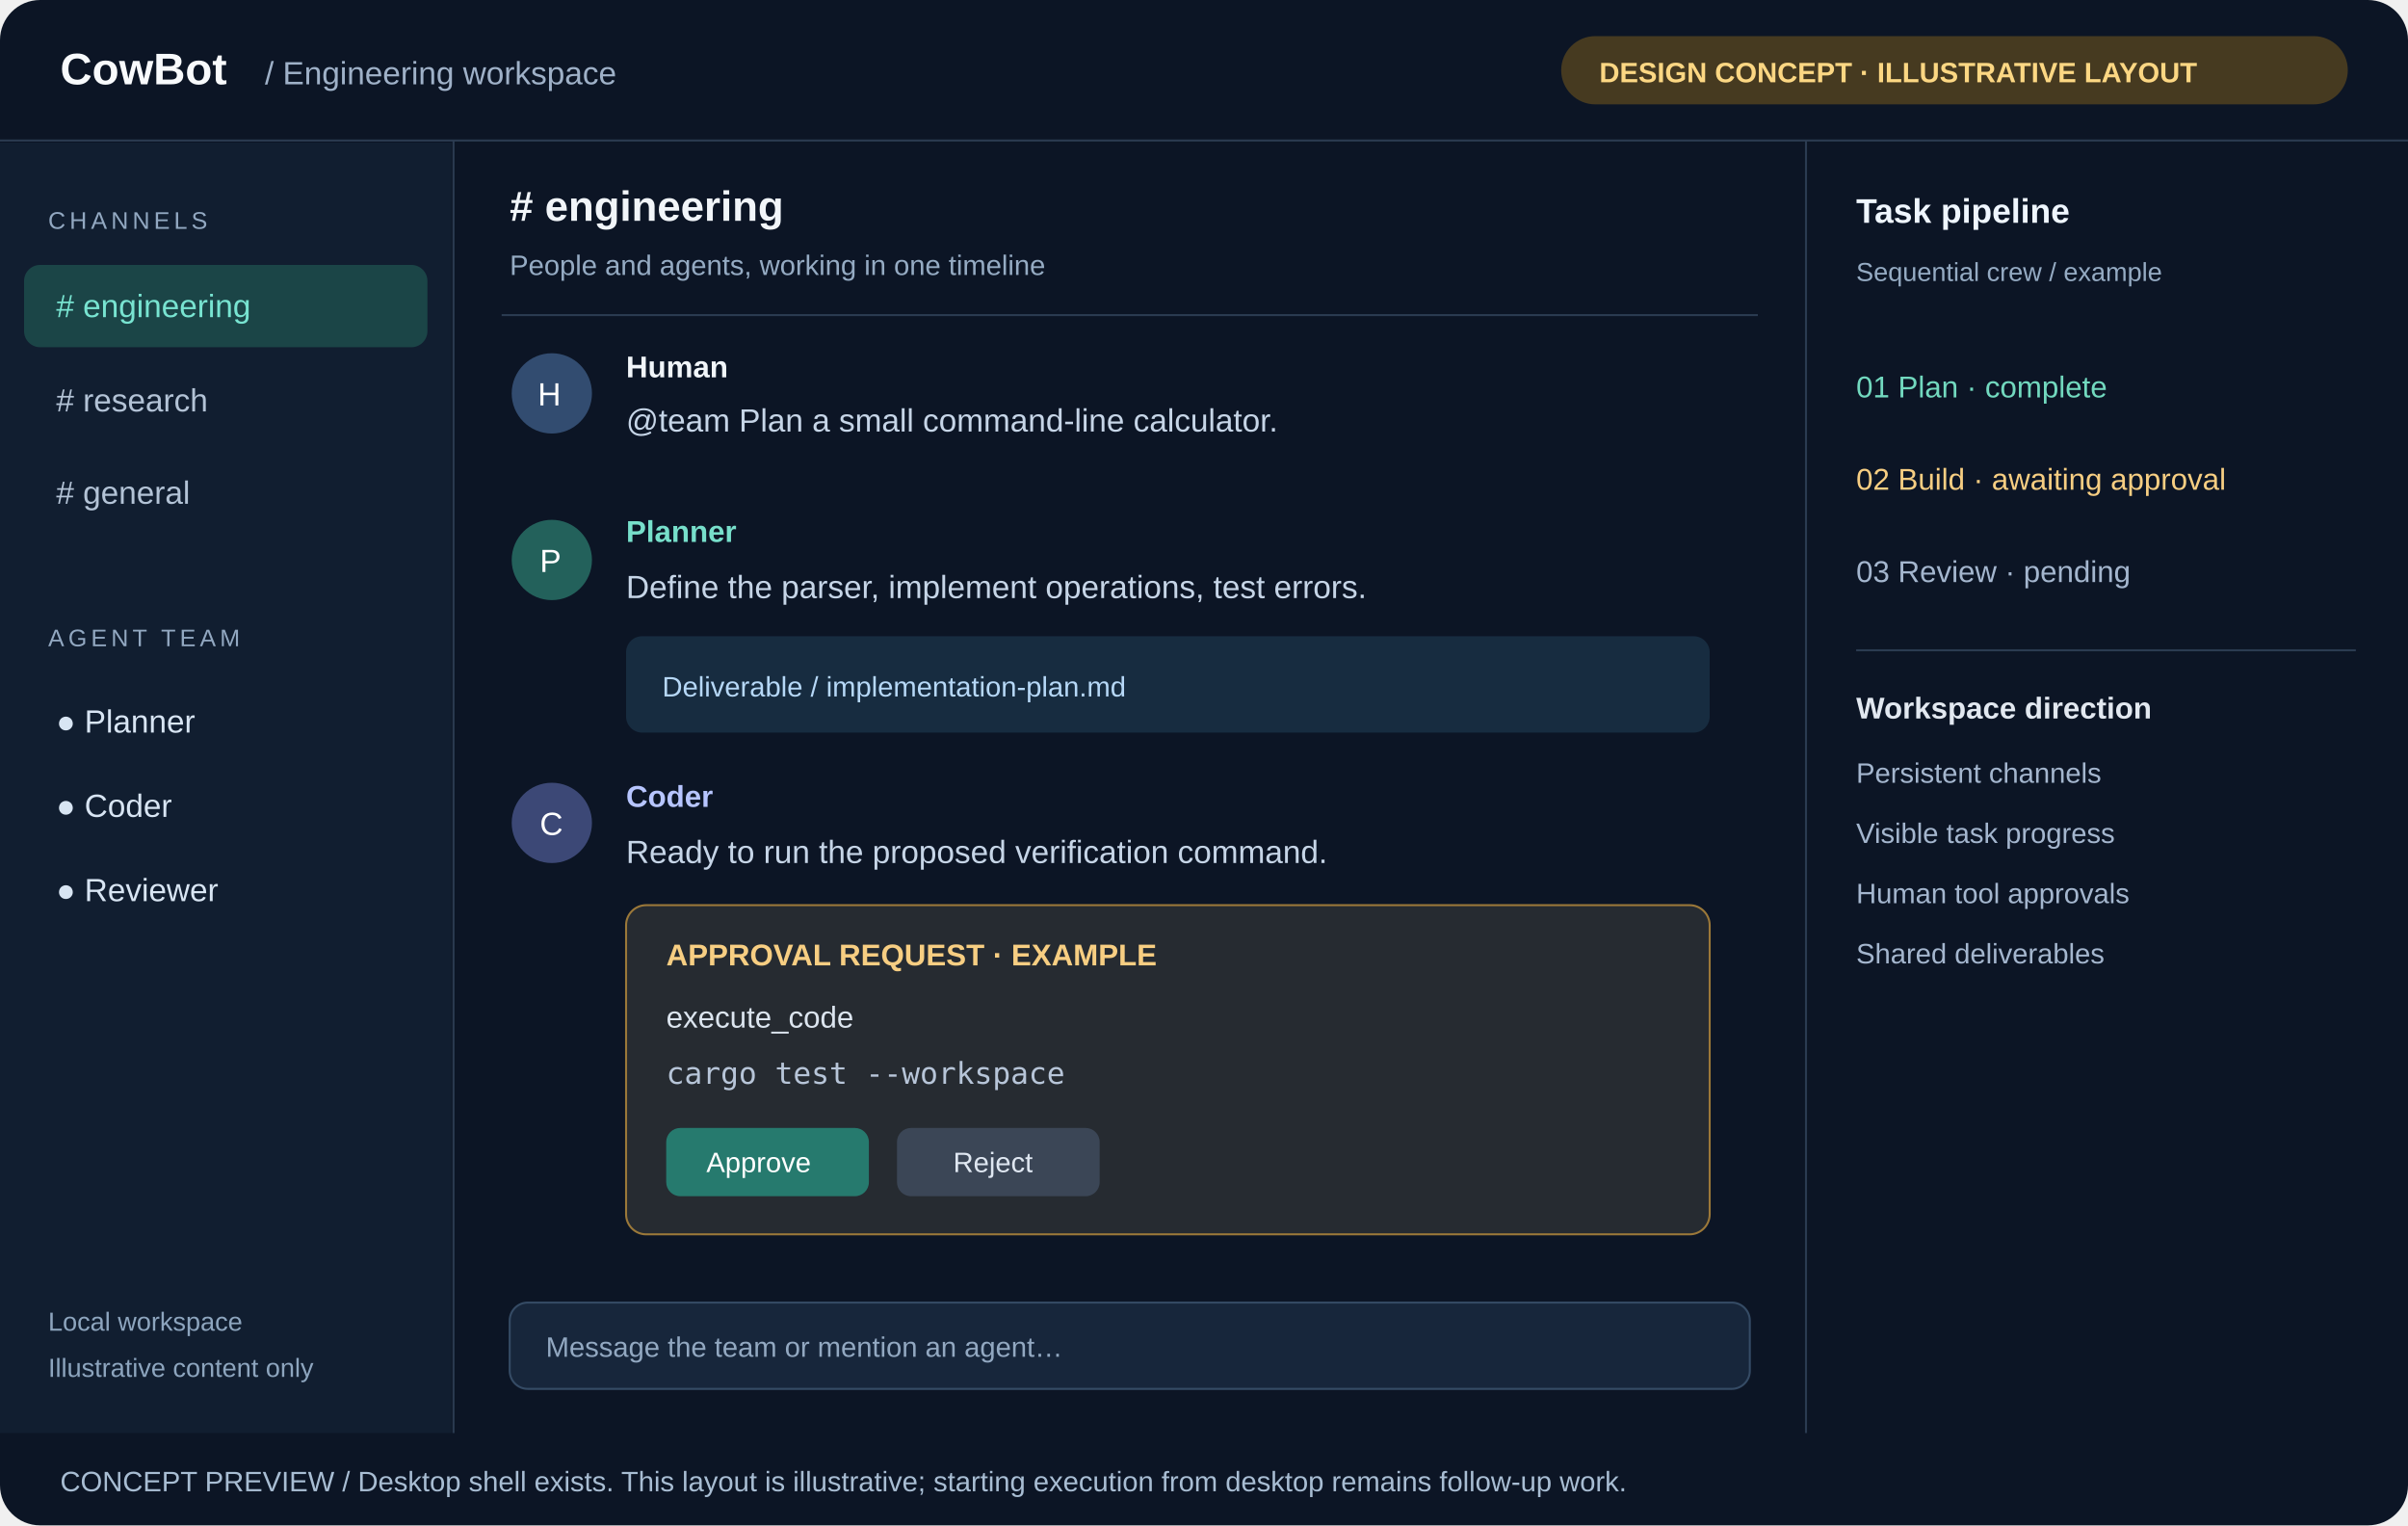
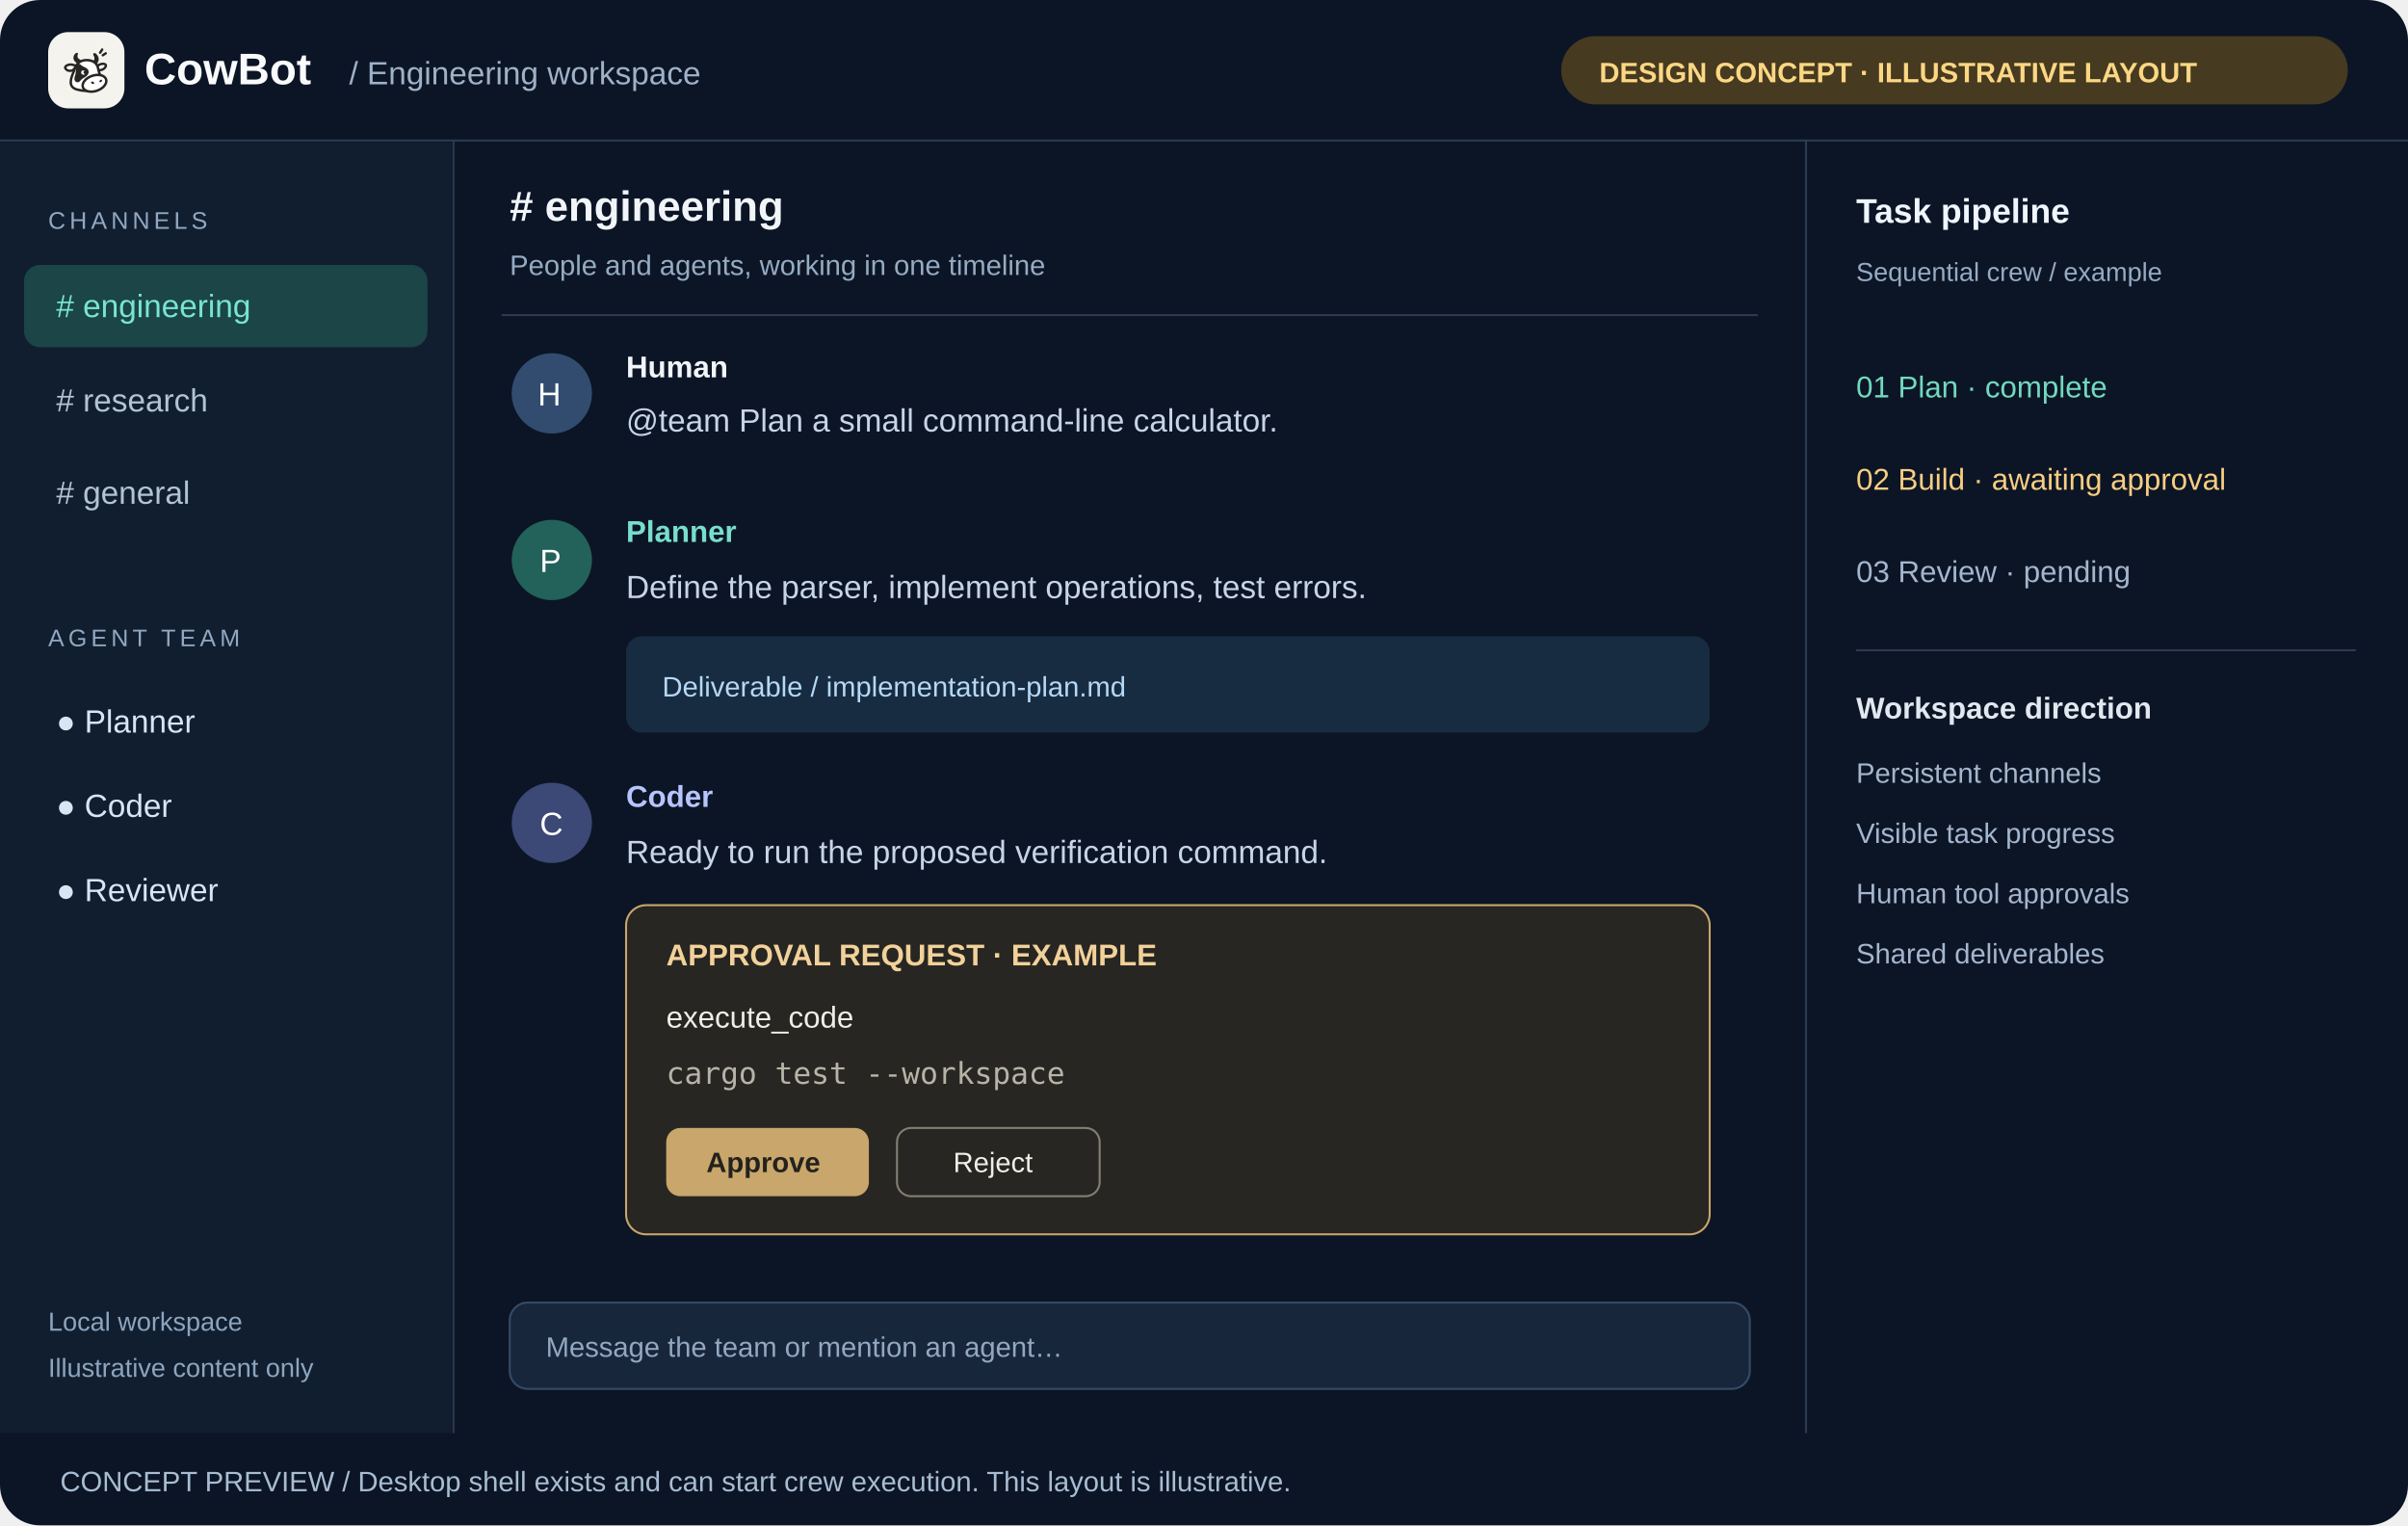
<svg xmlns="http://www.w3.org/2000/svg" width="1200" height="760" viewBox="0 0 1200 760" role="img" aria-labelledby="title desc">
  <rect width="1200" height="760" rx="20" fill="#0c1525" />
  <g font-family="Segoe UI,Arial,sans-serif">
-     <text x="30" y="42" fill="#f8fafc" font-size="22" font-weight="700">CowBot</text>
-     <text x="132" y="42" fill="#9fb1c8" font-size="16">/ Engineering workspace</text>
+     <rect x="24" y="16" width="38" height="38" rx="10" fill="#f4f3ee" />
+     <g transform="translate(29 21) scale(0.028)" stroke-linecap="round" stroke-linejoin="round">
+       <g stroke="#272622" stroke-width="43">
+         <path d="M 746 188 L 783 132" />
+         <path d="M 794 233 L 846 199" />
+       </g>
+       <g fill="#272622">
+         <path d="M 355 382 C 295 357 266 314 272 268 C 276 231 297 204 322 192 C 342 182 359 196 350 216 C 332 258 347 290 392 314 C 417 328 393 397 355 382 Z" />
+         <path d="M 620 345 C 647 312 652 280 637 253 C 623 228 617 207 632 198 C 652 185 679 205 698 234 C 731 283 727 332 698 374 C 677 402 600 370 620 345 Z" />
+       </g>
+       <g fill="#fff" stroke="#272622" stroke-width="43">
+         <path d="M 315 424 C 268 399 218 390 173 406 C 140 418 116 440 126 462 C 146 507 210 522 253 501 C 283 487 302 459 315 424 Z" />
+         <path d="M 698 426 C 734 389 791 377 829 391 C 855 400 855 423 836 449 C 809 487 762 505 720 496 C 700 492 690 451 698 426 Z" />
+       </g>
+       <path fill="#fff" stroke="#272622" stroke-width="44" d="M 440 328 C 521 308 612 326 661 373 C 713 422 709 482 729 542 C 743 587 777 615 782 666 C 791 748 727 815 640 846 C 548 879 421 868 332 842 C 252 819 220 771 224 701 C 228 632 257 575 278 518 C 300 459 311 413 356 373 C 380 351 409 336 440 328 Z" />
+       <path fill="#272622" d="M 338 389 C 363 375 390 388 412 411 C 439 438 485 446 516 473 C 546 500 550 537 532 570 C 511 608 471 627 435 648 C 400 669 389 707 354 714 C 323 720 294 697 289 665 C 283 630 306 591 311 553 C 318 502 302 411 338 389 Z" />
+       <path fill="#fff" d="M 429 506 C 441 501 458 502 470 508 C 454 518 448 533 452 547 C 456 561 468 568 481 566 C 467 582 445 584 428 574 C 410 563 406 544 411 528 C 414 517 420 510 429 506 Z" />
+       <ellipse cx="646" cy="732" rx="218" ry="139" transform="rotate(-19 646 732)" fill="#fff" stroke="#272622" stroke-width="44" />
+       <g fill="#272622">
+         <ellipse cx="613" cy="723" rx="30" ry="19" transform="rotate(25 613 723)" />
+         <ellipse cx="757" cy="691" rx="28" ry="18" transform="rotate(-40 757 691)" />
+       </g>
+     </g>
+     <text x="72" y="42" fill="#f8fafc" font-size="22" font-weight="700">CowBot</text>
+     <text x="174" y="42" fill="#9fb1c8" font-size="16">/ Engineering workspace</text>
    <rect x="778" y="18" width="392" height="34" rx="17" fill="#463a20" />
    <text x="797" y="41" fill="#fcd783" font-size="14" font-weight="600">DESIGN CONCEPT · ILLUSTRATIVE LAYOUT</text>
    <path d="M0 70H1200M226 70V714M900 70V714" stroke="#2b3b51" />
    <rect x="0" y="71" width="225" height="643" fill="#111e30" />
    <text x="24" y="114" fill="#92a8c1" font-size="12" letter-spacing="2">CHANNELS</text>
    <rect x="12" y="132" width="201" height="41" rx="8" fill="#1b4547" />
    <text x="28" y="158" fill="#78e4d1" font-size="16"># engineering</text>
    <text x="28" y="205" fill="#b3c3d6" font-size="16"># research</text>
    <text x="28" y="251" fill="#b3c3d6" font-size="16"># general</text>
    <text x="24" y="322" fill="#92a8c1" font-size="12" letter-spacing="2">AGENT TEAM</text>
    <g font-size="16" fill="#d8e5f3">
      <text x="28" y="365">●  Planner</text>
      <text x="28" y="407">●  Coder</text>
      <text x="28" y="449">●  Reviewer</text>
    </g>
    <text x="24" y="663" fill="#8da5be" font-size="13">Local workspace</text>
    <text x="24" y="686" fill="#8da5be" font-size="13">Illustrative content only</text>
    <text x="254" y="110" fill="#f1f5f9" font-size="21" font-weight="600"># engineering</text>
    <text x="254" y="137" fill="#95abc3" font-size="14">People and agents, working in one timeline</text>
    <path d="M250 157H876" stroke="#2b3b51" />
    <circle cx="275" cy="196" r="20" fill="#324c70" />
    <text x="268" y="202" fill="#fff" font-size="16">H</text>
    <text x="312" y="188" fill="#f1f5f9" font-size="15" font-weight="700">Human</text>
    <text x="312" y="215" fill="#c6d5e7" font-size="16">@team Plan a small command-line calculator.</text>
    <circle cx="275" cy="279" r="20" fill="#23615b" />
    <text x="269" y="285" fill="#fff" font-size="16">P</text>
    <text x="312" y="270" fill="#77dfcb" font-size="15" font-weight="700">Planner</text>
    <text x="312" y="298" fill="#c6d5e7" font-size="16">Define the parser, implement operations, test errors.</text>
    <rect x="312" y="317" width="540" height="48" rx="8" fill="#172c40" />
    <text x="330" y="347" fill="#b6d8f7" font-size="14">Deliverable / implementation-plan.md</text>
    <circle cx="275" cy="410" r="20" fill="#3c4876" />
    <text x="269" y="416" fill="#fff" font-size="16">C</text>
    <text x="312" y="402" fill="#b7c5ff" font-size="15" font-weight="700">Coder</text>
    <text x="312" y="430" fill="#c6d5e7" font-size="16">Ready to run the proposed verification command.</text>
-     <rect x="312" y="451" width="540" height="164" rx="10" fill="#262b31" stroke="#9b7839" />
-     <text x="332" y="481" fill="#f7ce82" font-size="15" font-weight="700">APPROVAL REQUEST · EXAMPLE</text>
-     <text x="332" y="512" fill="#dce5ef" font-size="15">execute_code</text>
-     <text x="332" y="540" fill="#b7c5d8" font-size="15" font-family="Consolas,monospace">cargo test --workspace</text>
-     <rect x="332" y="562" width="101" height="34" rx="7" fill="#267a6e" />
-     <text x="352" y="584" fill="#fff" font-size="14">Approve</text>
-     <rect x="447" y="562" width="101" height="34" rx="7" fill="#3b4656" />
-     <text x="475" y="584" fill="#dfe7f1" font-size="14">Reject</text>
+     <rect x="312" y="451" width="540" height="164" rx="10" fill="#272622" stroke="#c9a66b" />
+     <text x="332" y="481" fill="#f2d19a" font-size="15" font-weight="700">APPROVAL REQUEST · EXAMPLE</text>
+     <text x="332" y="512" fill="#f0eee7" font-size="15">execute_code</text>
+     <text x="332" y="540" fill="#b8b3a7" font-size="15" font-family="Consolas,monospace">cargo test --workspace</text>
+     <rect x="332" y="562" width="101" height="34" rx="7" fill="#c9a66b" />
+     <text x="352" y="584" fill="#24221d" font-size="14" font-weight="600">Approve</text>
+     <rect x="447" y="562" width="101" height="34" rx="7" fill="none" stroke="#847f73" />
+     <text x="475" y="584" fill="#f0eee7" font-size="14">Reject</text>
    <rect x="254" y="649" width="618" height="43" rx="9" fill="#17263b" stroke="#354b65" />
    <text x="272" y="676" fill="#92a8c1" font-size="14">Message the team or mention an agent…</text>
    <text x="925" y="111" fill="#eff6ff" font-size="17" font-weight="700">Task pipeline</text>
    <text x="925" y="140" fill="#95abc3" font-size="13">Sequential crew / example</text>
    <g font-size="15">
      <text x="925" y="198" fill="#72d9bf">01  Plan · complete</text>
      <text x="925" y="244" fill="#f7ce82">02  Build · awaiting approval</text>
      <text x="925" y="290" fill="#a4b6ce">03  Review · pending</text>
    </g>
    <path d="M925 324H1174" stroke="#2b3b51" />
    <text x="925" y="358" fill="#e2e8f0" font-size="15" font-weight="600">Workspace direction</text>
    <g font-size="14" fill="#a4b6ce">
      <text x="925" y="390">Persistent channels</text>
      <text x="925" y="420">Visible task progress</text>
      <text x="925" y="450">Human tool approvals</text>
      <text x="925" y="480">Shared deliverables</text>
    </g>
-     <text x="30" y="743" fill="#a8bdd3" font-size="14">CONCEPT PREVIEW   /   Desktop shell exists. This layout is illustrative; starting execution from desktop remains follow-up work.</text>
+     <text x="30" y="743" fill="#a8bdd3" font-size="14">CONCEPT PREVIEW   /   Desktop shell exists and can start crew execution. This layout is illustrative.</text>
  </g>
</svg>
